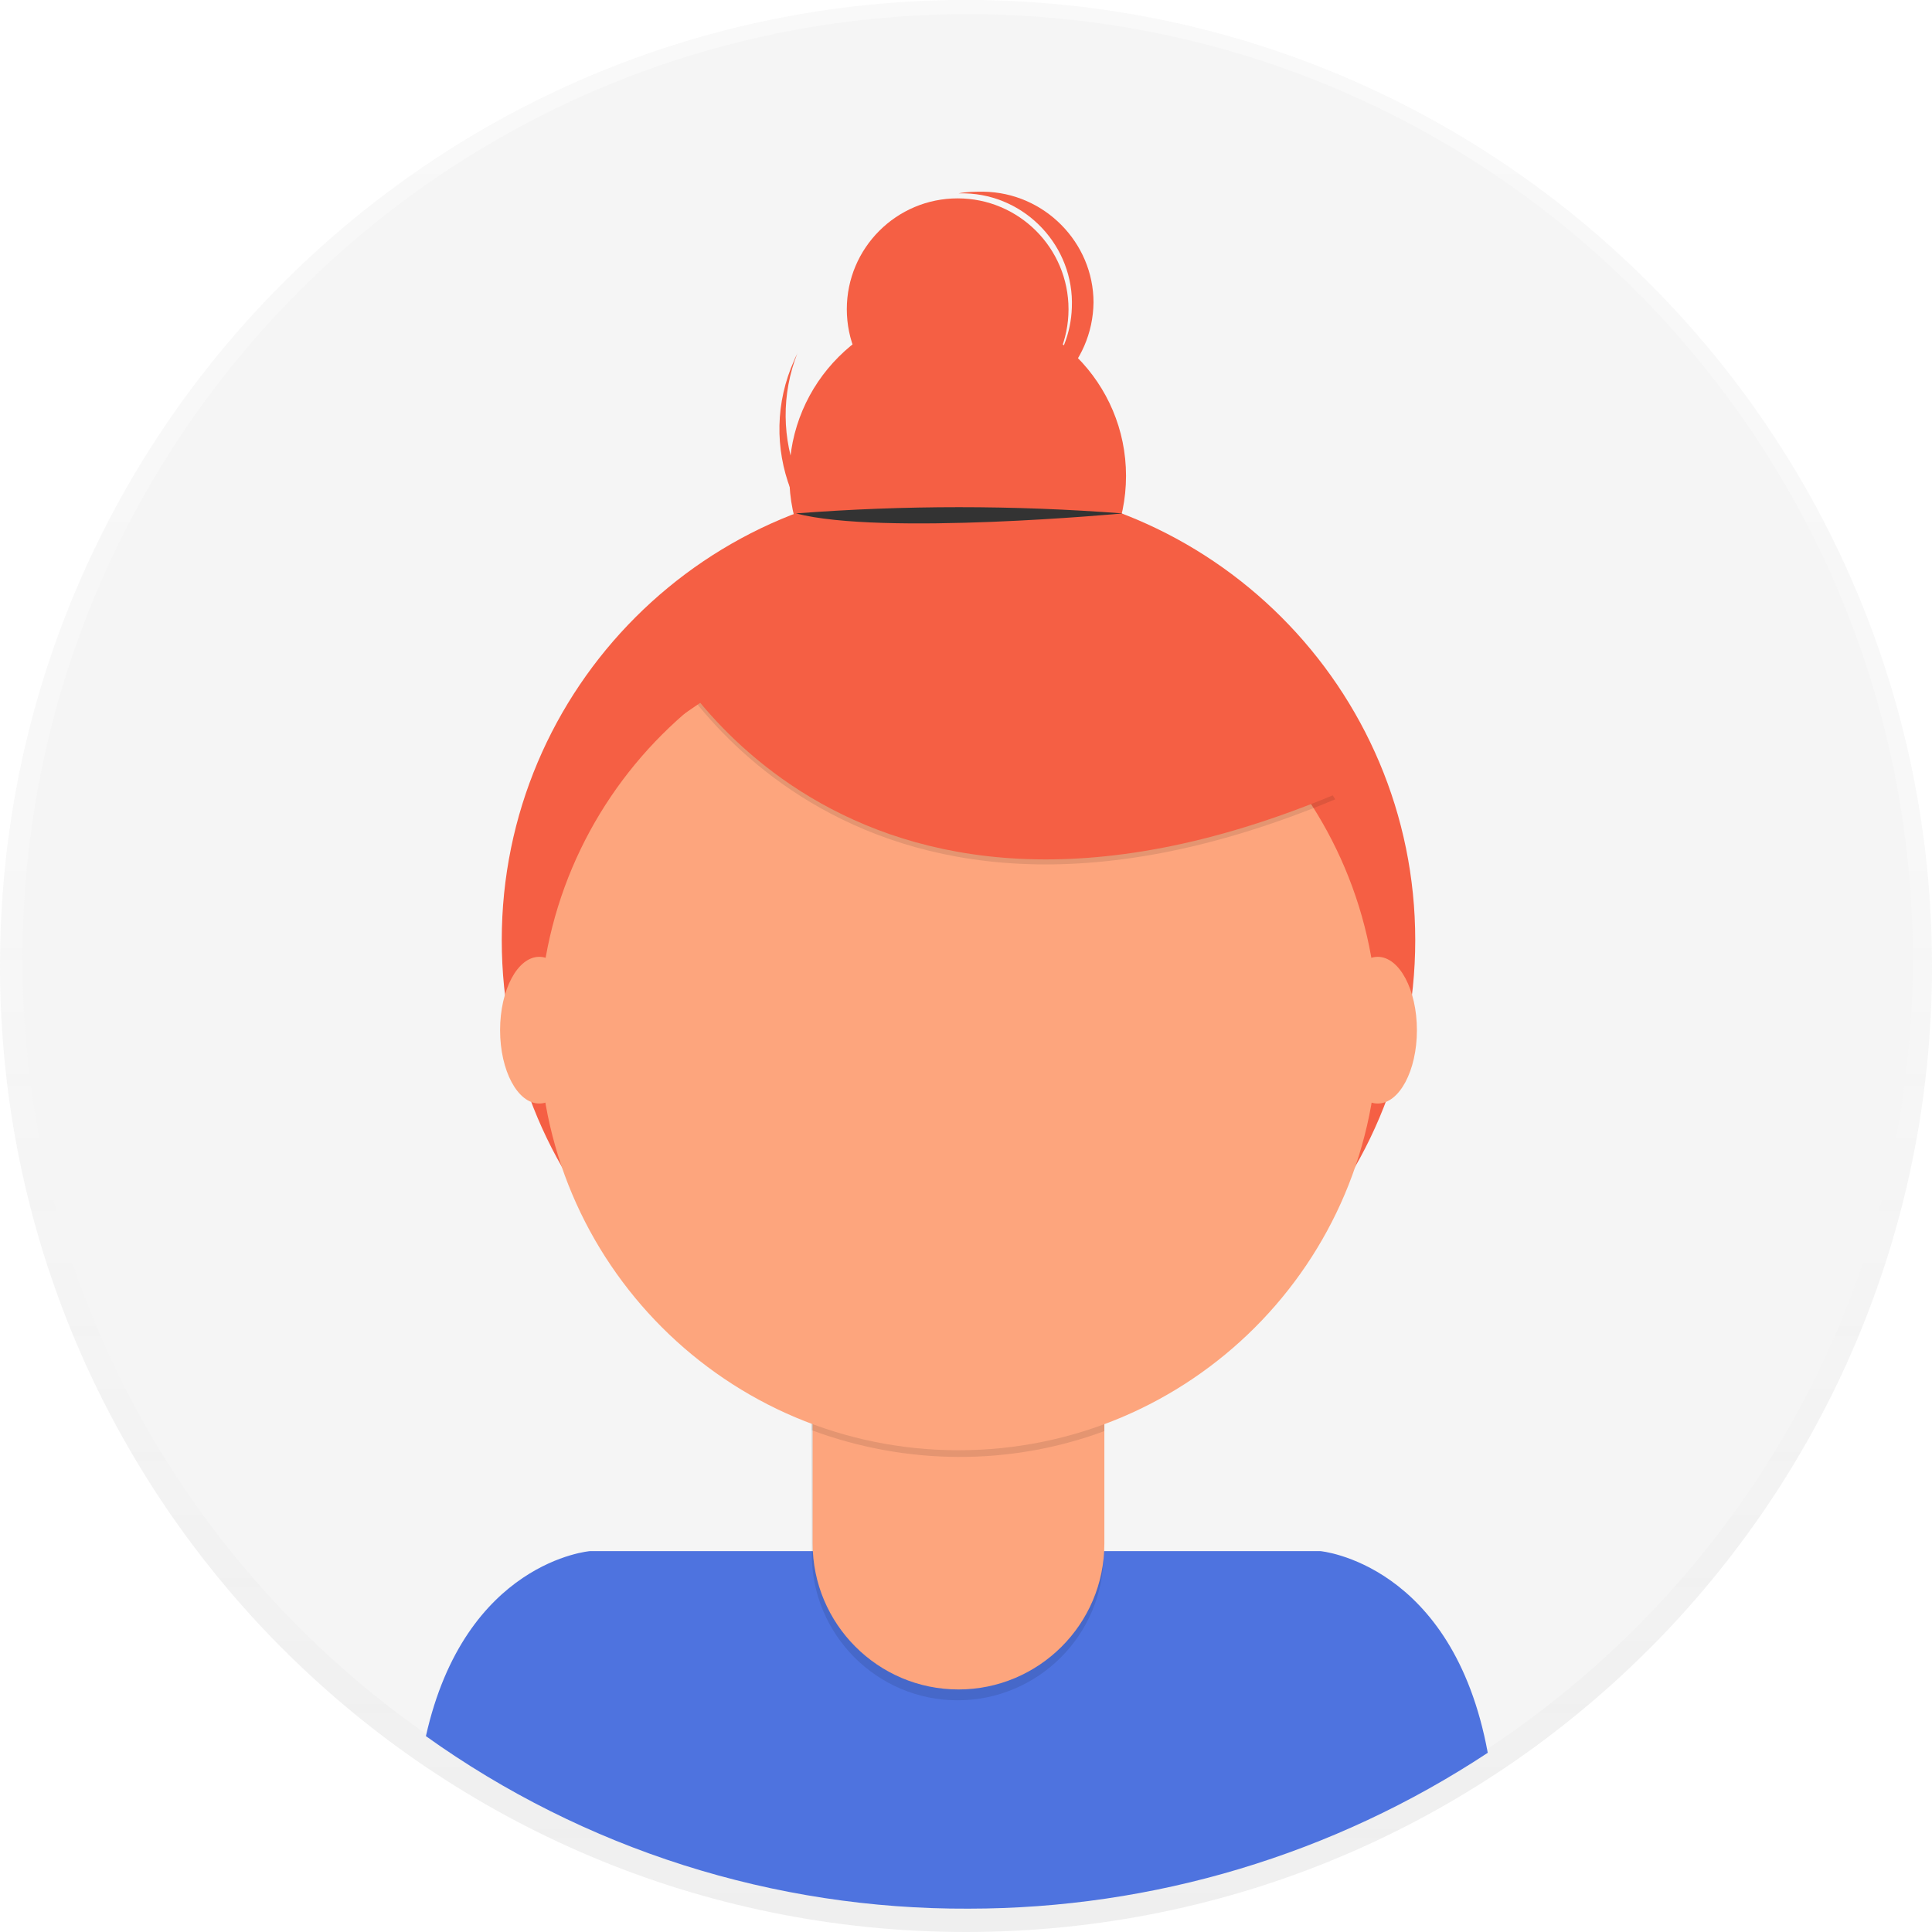
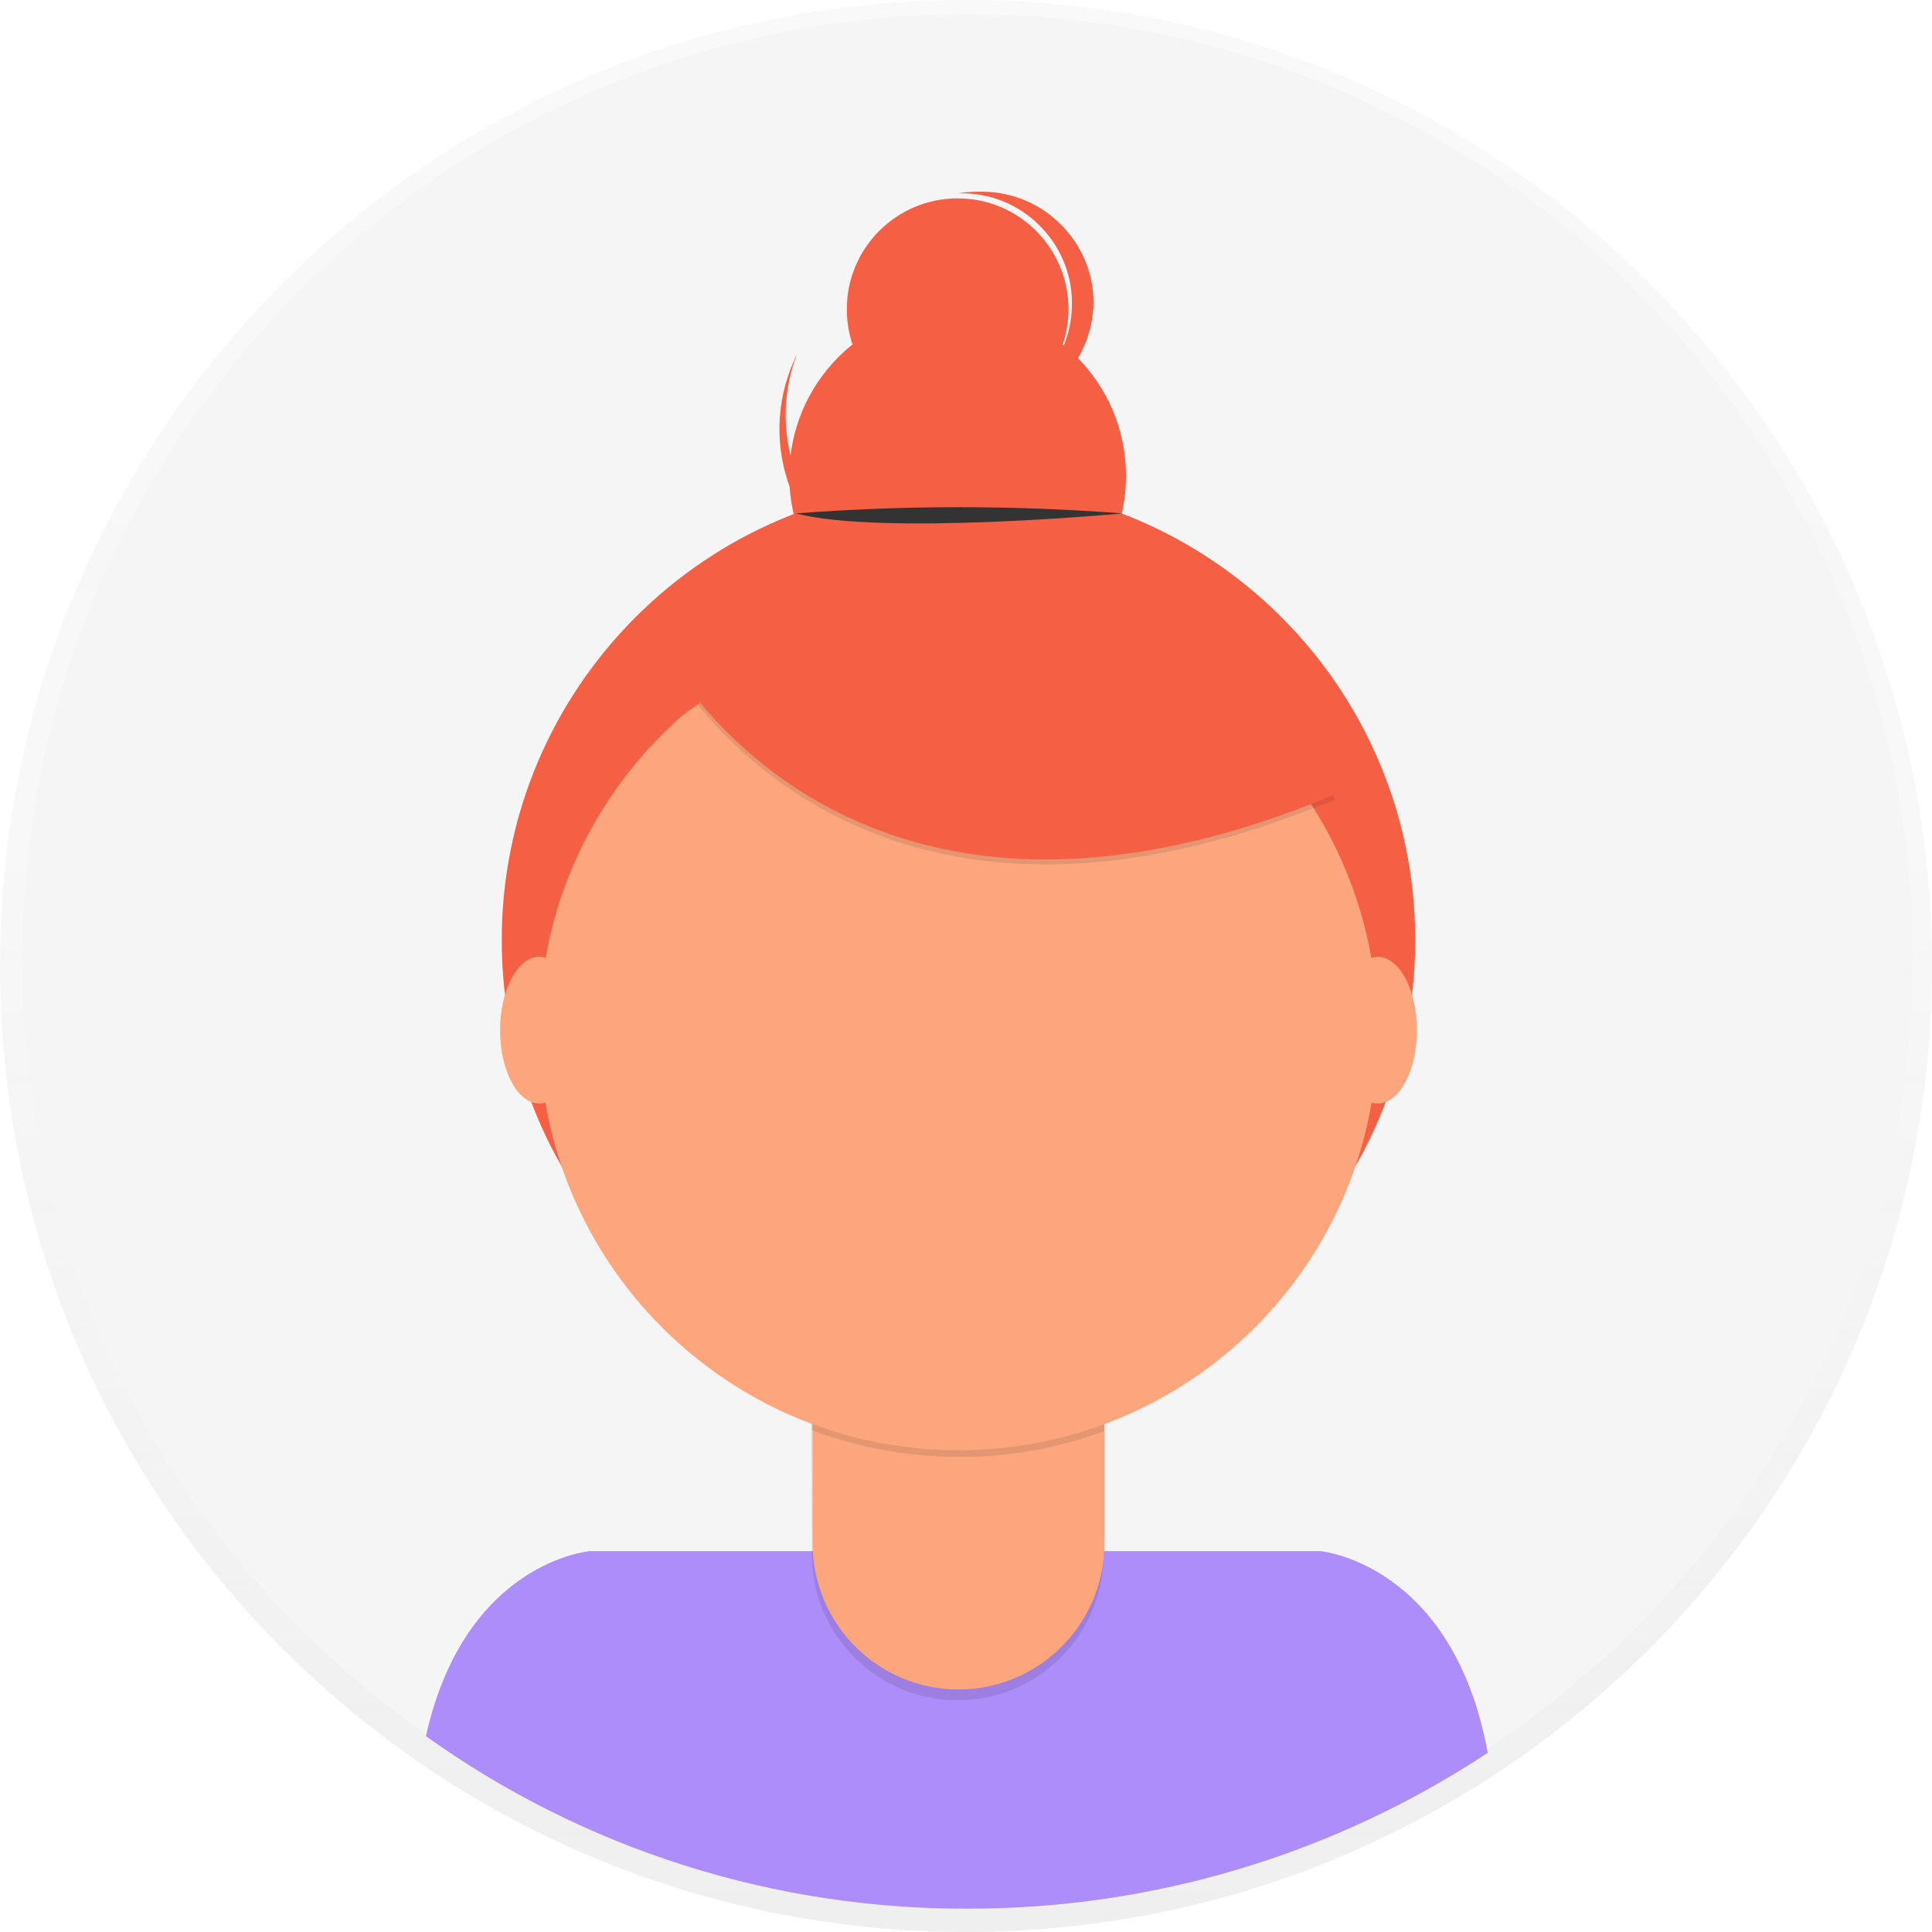
<svg xmlns="http://www.w3.org/2000/svg" version="1.1" id="_x38_8ce59e9-c4b8-4d1d-9d7a-ce0190159aa8" x="0px" y="0px" viewBox="0 0 231.8 231.8" style="enable-background:new 0 0 231.8 231.8;" xml:space="preserve">
  <style type="text/css">
	.st0{opacity:0.5;}
	.st1{fill:url(#SVGID_1_);}
	.st2{fill:#F5F5F5;}
- 	.st3{fill:#4E73DF;}
+ 	.st3{fill:#ad8df9;}
	.st4{fill:#F55F44;}
	.st5{opacity:0.1;enable-background:new    ;}
	.st6{fill:#FDA57D;}
	.st7{fill:#333333;}
</style>
  <g class="st0">
    <linearGradient id="SVGID_1_" gradientUnits="userSpaceOnUse" x1="115.89" y1="9.36" x2="115.89" y2="241.14" gradientTransform="matrix(1 0 0 -1 0 241.14)">
      <stop offset="0" style="stop-color:#808080;stop-opacity:0.25" />
      <stop offset="0.54" style="stop-color:#808080;stop-opacity:0.12" />
      <stop offset="1" style="stop-color:#808080;stop-opacity:0.1" />
    </linearGradient>
    <circle class="st1" cx="115.9" cy="115.9" r="115.9" />
  </g>
  <circle class="st2" cx="116.1" cy="115.1" r="113.4" />
  <path class="st3" d="M116.2,229c22.2,0,43.8-6.5,62.3-18.7c-4.2-22.8-20.1-24.2-20.1-24.2H70.8c0,0-15,1.2-19.7,22.2  C70.1,221.9,92.9,229.1,116.2,229z" />
  <circle class="st4" cx="115" cy="112.8" r="54.8" />
  <path class="st5" d="M97.3,158.4h35.1l0,0v28.1c0,9.7-7.9,17.5-17.5,17.5l0,0l0,0c-9.7,0-17.5-7.9-17.5-17.5l0,0L97.3,158.4  L97.3,158.4z" />
  <path class="st6" d="M100.7,157.1h28.4c1.9,0,3.4,1.5,3.4,3.4l0,0v24.7c0,9.7-7.9,17.5-17.5,17.5l0,0l0,0c-9.7,0-17.5-7.9-17.5-17.5  l0,0v-24.7C97.4,158.6,98.8,157.1,100.7,157.1L100.7,157.1L100.7,157.1z" />
  <path class="st5" d="M97.4,171.6c11.3,4.2,23.8,4.3,35.1,0.1v-4.3H97.4V171.6z" />
  <circle class="st6" cx="115" cy="123.7" r="50.3" />
  <circle class="st4" cx="114.9" cy="57.1" r="20.2" />
  <circle class="st4" cx="114.9" cy="37.1" r="13.3" />
  <path class="st4" d="M106.2,68.2c-9.9-4.4-14.5-15.8-10.5-25.9c-0.1,0.3-0.3,0.6-0.4,0.9c-4.6,10.2,0,22.2,10.2,26.8  s22.2,0,26.8-10.2c0.1-0.3,0.2-0.6,0.4-0.9C127.6,68.5,116,72.6,106.2,68.2z" />
  <path class="st5" d="M79.2,77.9c0,0,21.2,43,81,18l-13.9-21.8l-24.7-8.9L79.2,77.9z" />
  <path class="st4" d="M79.2,77.3c0,0,21.2,43,81,18l-13.9-21.8l-24.7-8.9L79.2,77.3z" />
  <path class="st7" d="M95.5,61.6c13-1,26.1-1,39.2,0C134.7,61.6,105.8,64.3,95.5,61.6z" />
  <path class="st4" d="M118,23c-1,0-2,0-3,0.2h0.8c7.3,0.2,13.1,6.4,12.8,13.7c-0.2,6.2-4.7,11.5-10.8,12.6  c7.3,0.1,13.3-5.8,13.4-13.2C131.2,29.1,125.3,23.1,118,23L118,23z" />
  <ellipse class="st6" cx="64.7" cy="123.6" rx="4.7" ry="8.8" />
  <ellipse class="st6" cx="165.3" cy="123.6" rx="4.7" ry="8.8" />
  <polygon class="st4" points="76,78.6 85.8,73.5 88,81.6 82,85.7 " />
</svg>
